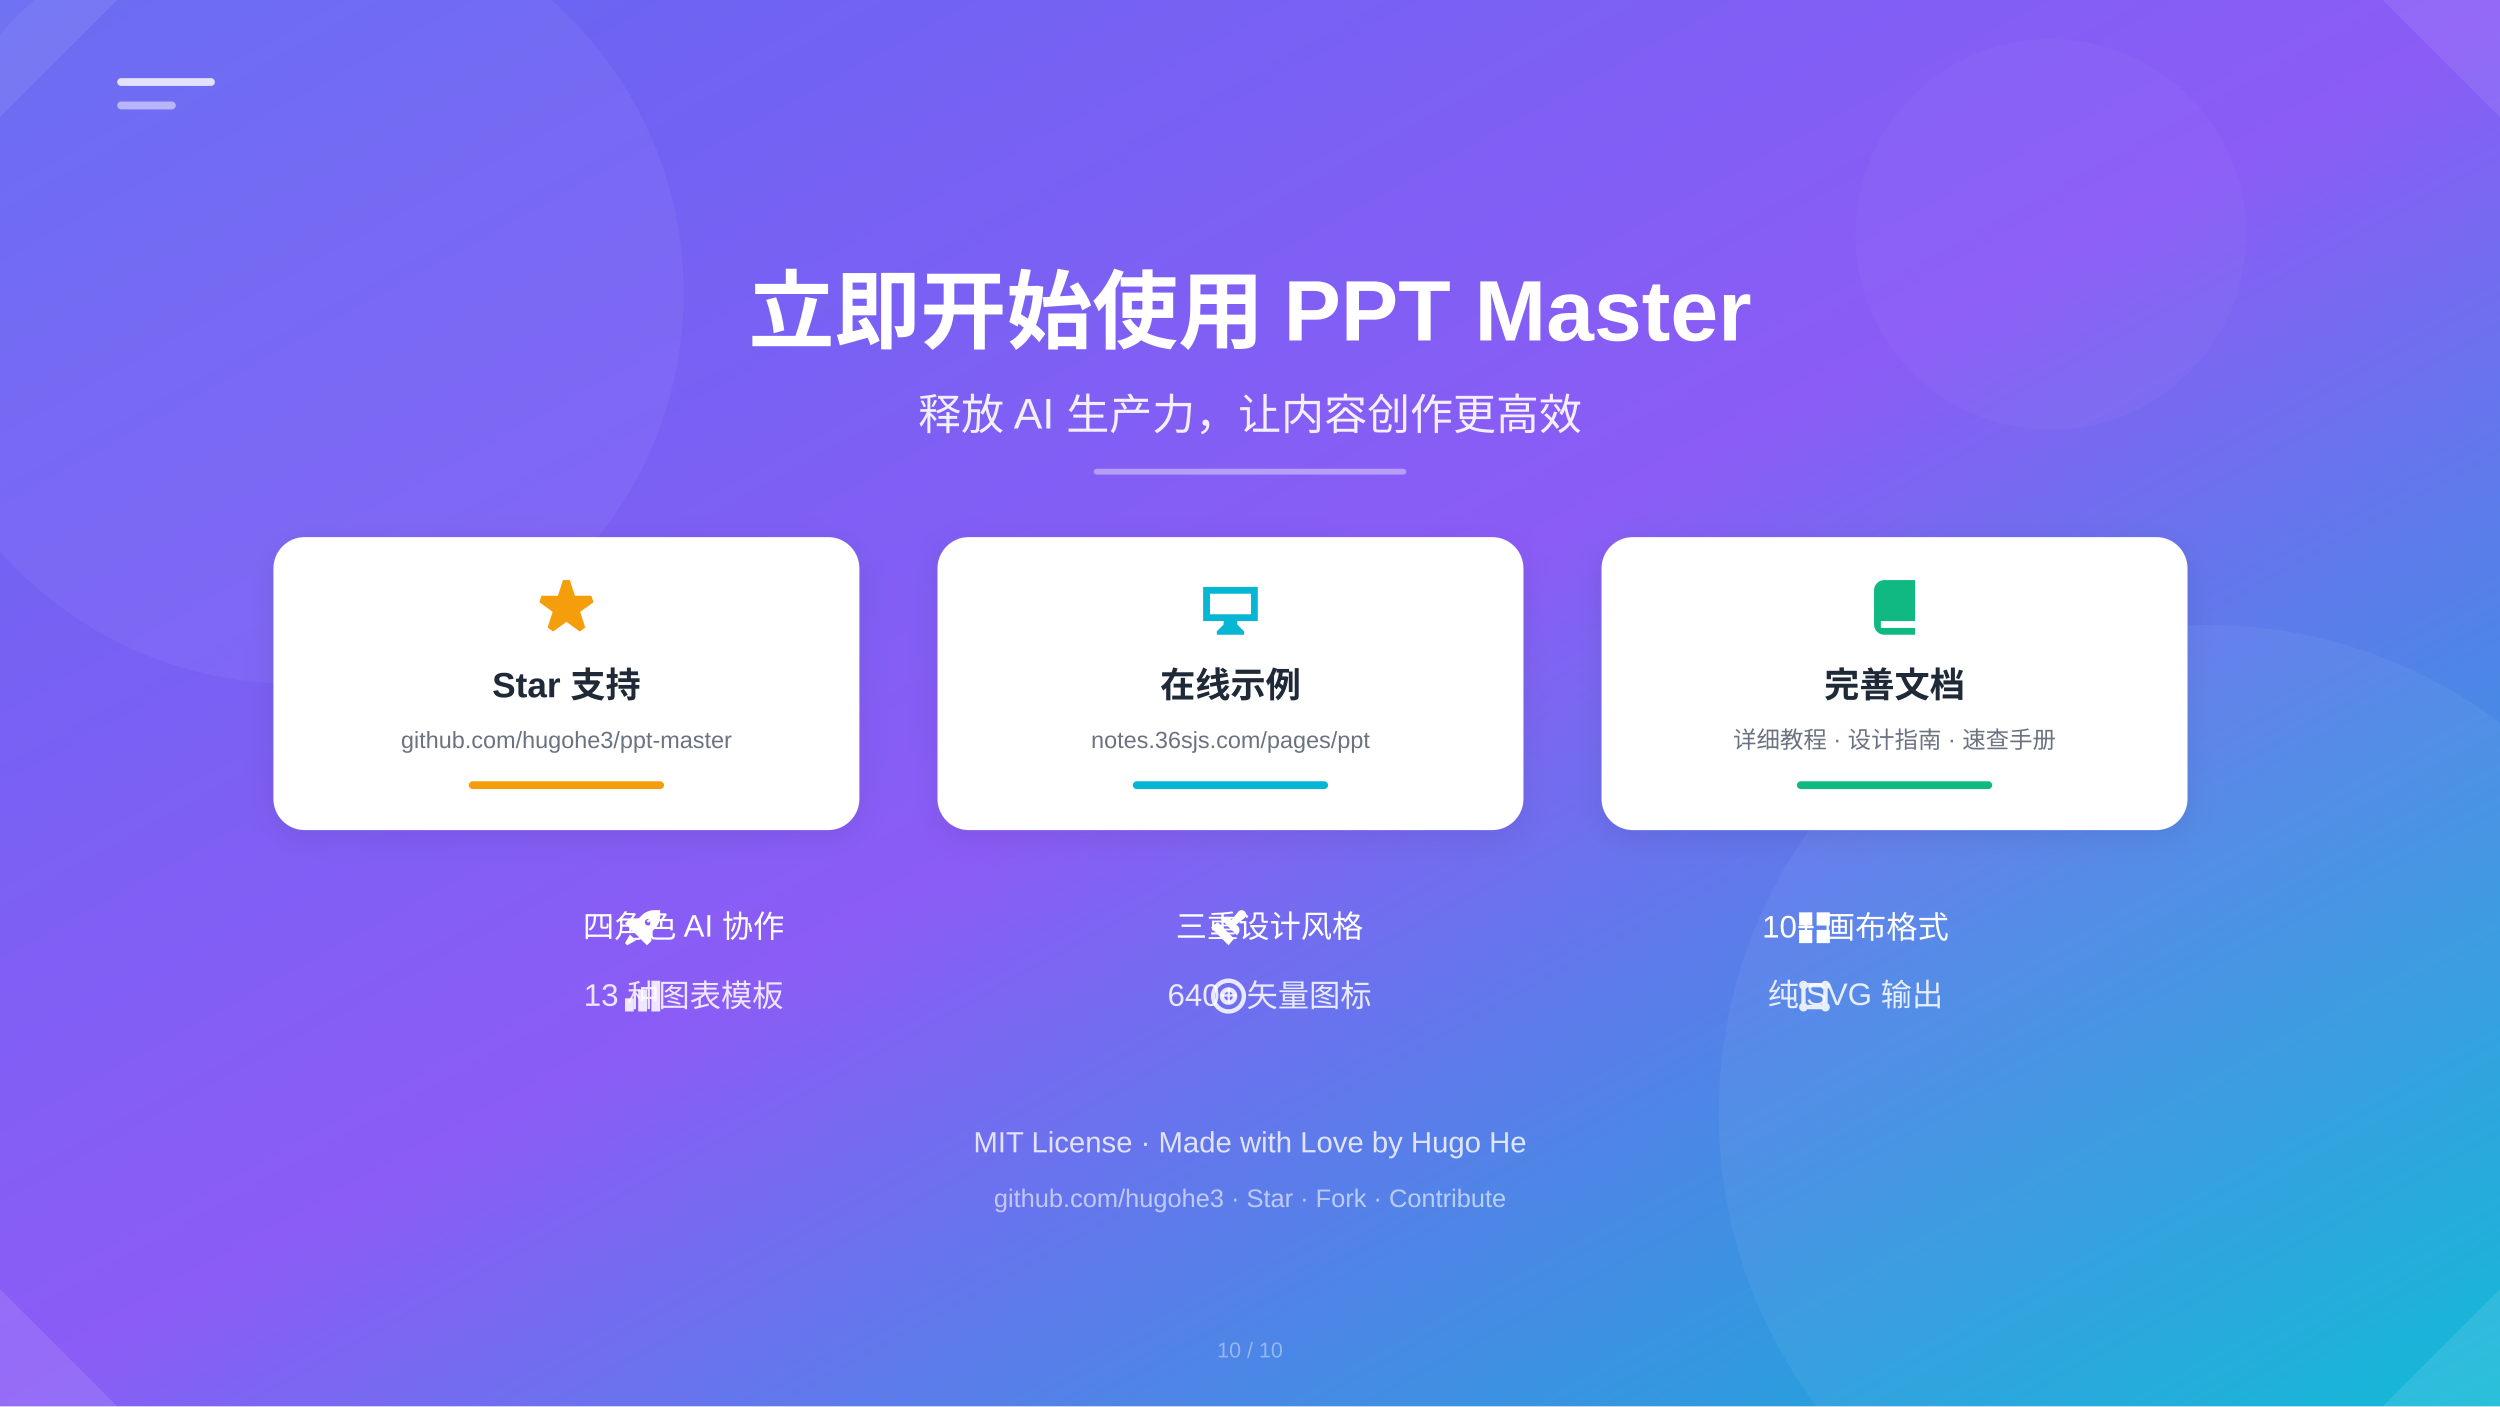
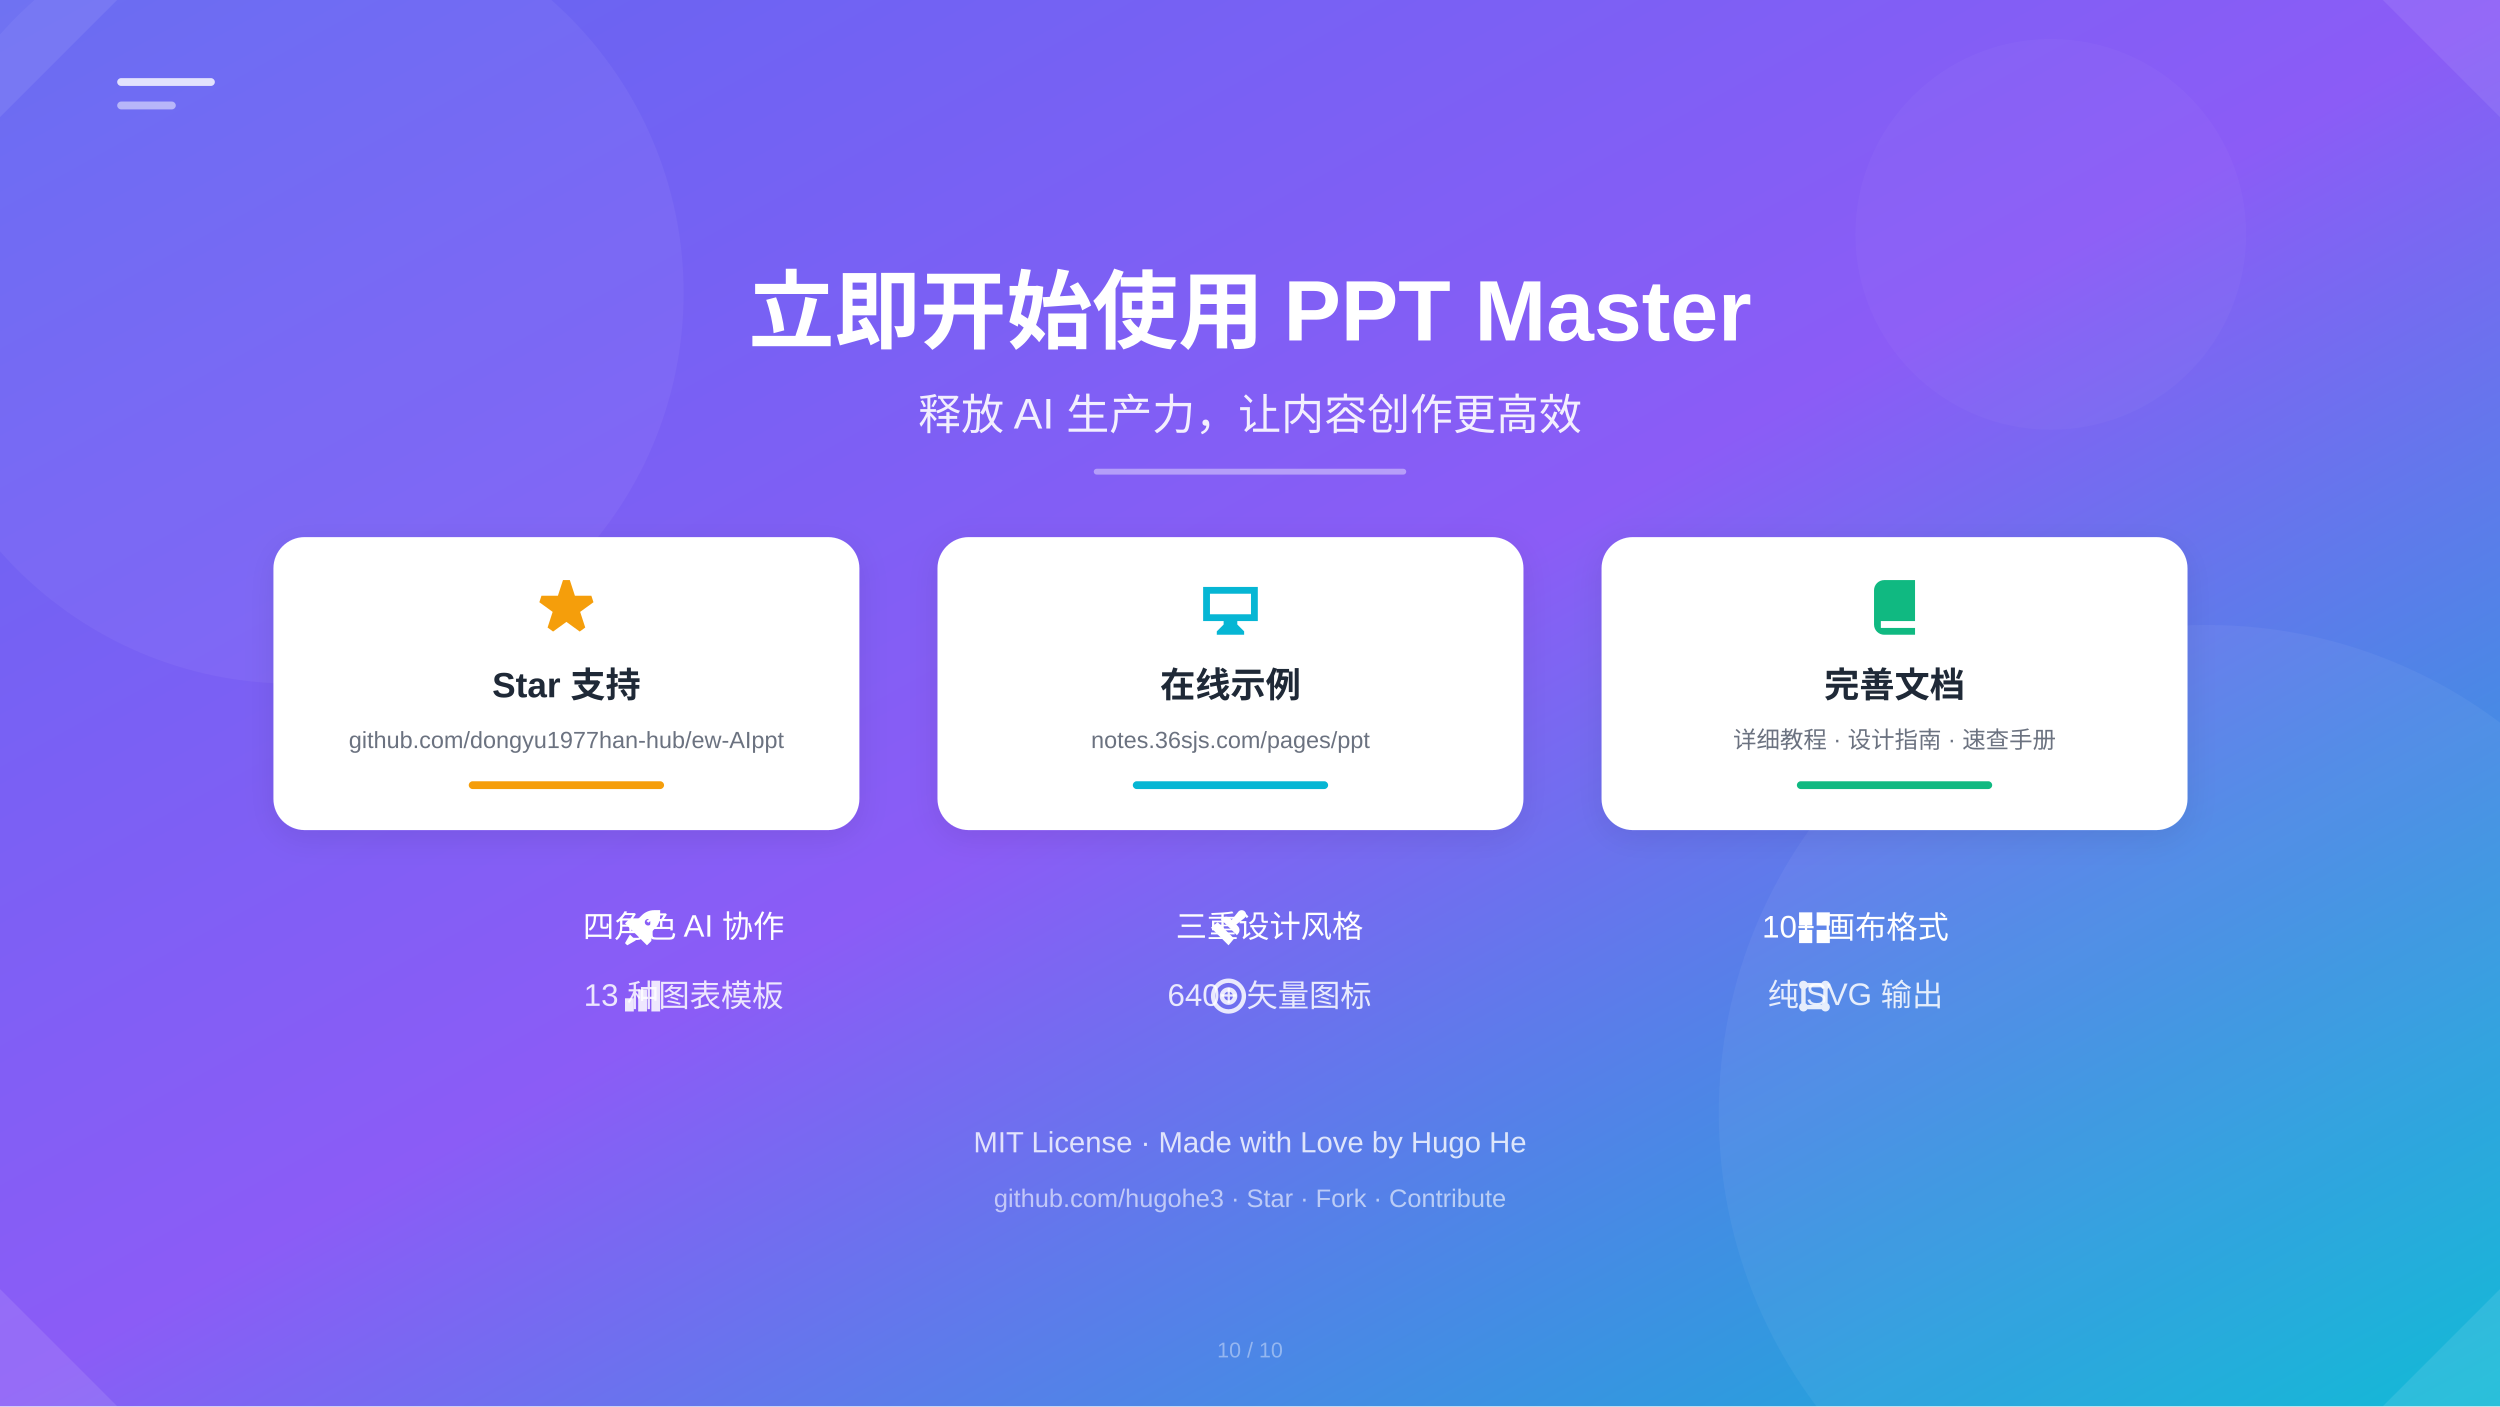
<svg xmlns="http://www.w3.org/2000/svg" viewBox="0 0 1280 720" width="1280" height="720">
  <defs>
    <linearGradient id="bgGradient" x1="0%" y1="0%" x2="100%" y2="100%">
      <stop offset="0%" stop-color="#6366F1" />
      <stop offset="50%" stop-color="#8B5CF6" />
      <stop offset="100%" stop-color="#06B6D4" />
    </linearGradient>
    <filter id="cardShadow" x="-15%" y="-15%" width="140%" height="140%">
      <feGaussianBlur in="SourceAlpha" stdDeviation="8" />
      <feOffset dx="0" dy="4" result="offsetBlur" />
      <feFlood flood-color="#000000" flood-opacity="0.08" result="shadowColor" />
      <feComposite in="shadowColor" in2="offsetBlur" operator="in" result="shadow" />
      <feMerge>
        <feMergeNode in="shadow" />
        <feMergeNode in="SourceGraphic" />
      </feMerge>
    </filter>
  </defs>
  <rect width="1280" height="720" fill="url(#bgGradient)" />
  <circle cx="150" cy="150" r="200" fill="#FFFFFF" fill-opacity="0.05" />
  <circle cx="1130" cy="570" r="250" fill="#FFFFFF" fill-opacity="0.05" />
  <circle cx="1050" cy="120" r="100" fill="#FFFFFF" fill-opacity="0.03" />
  <path fill="#FFFFFF" fill-opacity="0.8" d="M62,40 H108 A2,2 0 0 1 110,42 V42 A2,2 0 0 1 108,44 H62 A2,2 0 0 1 60,42 V42 A2,2 0 0 1 62,40 Z" />
  <path fill="#FFFFFF" fill-opacity="0.5" d="M62,52 H88 A2,2 0 0 1 90,54 V54 A2,2 0 0 1 88,56 H62 A2,2 0 0 1 60,54 V54 A2,2 0 0 1 62,52 Z" />
  <text x="640" y="175" font-family="Microsoft YaHei, Arial, sans-serif" font-size="44" font-weight="bold" text-anchor="middle" fill="#FFFFFF">立即开始使用 PPT Master</text>
  <text x="640" y="220" font-family="Microsoft YaHei, Arial, sans-serif" font-size="22" text-anchor="middle" fill="#FFFFFF" fill-opacity="0.9">释放 AI 生产力，让内容创作更高效</text>
  <path fill="#FFFFFF" fill-opacity="0.4" d="M561.50,240 H718.50 A1.50,1.50 0 0 1 720,241.50 V241.50 A1.50,1.50 0 0 1 718.50,243 H561.50 A1.50,1.50 0 0 1 560,241.50 V241.50 A1.50,1.50 0 0 1 561.50,240 Z" />
  <g transform="translate(140, 275)">
    <g filter="url(#cardShadow)">
      <path fill="#FFFFFF" d="M16,0 H284 A16,16 0 0 1 300,16 V134 A16,16 0 0 1 284,150 H16 A16,16 0 0 1 0,134 V16 A16,16 0 0 1 16,0 Z" />
    </g>
    <g transform="translate(136.0, 22.0) scale(1.75)" fill="#F59E0B">
      <path d="M9 0H7L5.513 4.577L0.701 4.577L0.083 6.479L3.976 9.308L2.489 13.884L4.107 15.06L8 12.231L11.893 15.06L13.511 13.884L12.024 9.308L15.918 6.479L15.299 4.577L10.487 4.577L9 0Z" />
    </g>
    <text x="150" y="82" font-family="Microsoft YaHei, Arial, sans-serif" font-size="18" font-weight="bold" text-anchor="middle" fill="#1F2937">Star 支持</text>
-     <text x="150" y="108" font-family="Arial, sans-serif" font-size="12" text-anchor="middle" fill="#6B7280">github.com/hugohe3/ppt-master</text>
+     <text x="150" y="108" font-family="Arial, sans-serif" font-size="12" text-anchor="middle" fill="#6B7280">github.com/dongyu1977han-hub/ew-AIppt</text>
    <path fill="#F59E0B" d="M102,125 H198 A2,2 0 0 1 200,127 V127 A2,2 0 0 1 198,129 H102 A2,2 0 0 1 100,127 V127 A2,2 0 0 1 102,125 Z" />
    <g transform="translate(340, 0)">
      <g filter="url(#cardShadow)">
        <path fill="#FFFFFF" d="M16,0 H284 A16,16 0 0 1 300,16 V134 A16,16 0 0 1 284,150 H16 A16,16 0 0 1 0,134 V16 A16,16 0 0 1 16,0 Z" />
      </g>
      <g transform="translate(136.0, 22.0) scale(1.75)" fill="#06B6D4">
        <path fill-rule="evenodd" clip-rule="evenodd" d="M0 2H16V12H10V13L12 15V16H4V15L6 13V12H0V2ZM2 4H14V10H2V4Z" />
      </g>
      <text x="150" y="82" font-family="Microsoft YaHei, Arial, sans-serif" font-size="18" font-weight="bold" text-anchor="middle" fill="#1F2937">在线示例</text>
      <text x="150" y="108" font-family="Arial, sans-serif" font-size="12" text-anchor="middle" fill="#6B7280">notes.36sjs.com/pages/ppt</text>
      <path fill="#06B6D4" d="M102,125 H198 A2,2 0 0 1 200,127 V127 A2,2 0 0 1 198,129 H102 A2,2 0 0 1 100,127 V127 A2,2 0 0 1 102,125 Z" />
    </g>
    <g transform="translate(680, 0)">
      <g filter="url(#cardShadow)">
        <path fill="#FFFFFF" d="M16,0 H284 A16,16 0 0 1 300,16 V134 A16,16 0 0 1 284,150 H16 A16,16 0 0 1 0,134 V16 A16,16 0 0 1 16,0 Z" />
      </g>
      <g transform="translate(136.0, 22.0) scale(1.75)" fill="#10B981">
        <path d="M5 0C3.343 0 2 1.343 2 3V13C2 14.657 3.343 16 5 16H14V14H4V12H14V0H5Z" />
      </g>
      <text x="150" y="82" font-family="Microsoft YaHei, Arial, sans-serif" font-size="18" font-weight="bold" text-anchor="middle" fill="#1F2937">完善文档</text>
      <text x="150" y="108" font-family="Microsoft YaHei, Arial, sans-serif" font-size="12" text-anchor="middle" fill="#6B7280">详细教程 · 设计指南 · 速查手册</text>
      <path fill="#10B981" d="M102,125 H198 A2,2 0 0 1 200,127 V127 A2,2 0 0 1 198,129 H102 A2,2 0 0 1 100,127 V127 A2,2 0 0 1 102,125 Z" />
    </g>
  </g>
  <g transform="translate(640, 480)" font-family="Microsoft YaHei, Arial, sans-serif" font-size="16" fill="#FFFFFF" text-anchor="middle">
    <g transform="translate(-320.0, -14.0) scale(1.125)" fill="#FFFFFF">
      <path fill-rule="evenodd" clip-rule="evenodd" d="M10 16L12 14V10L13.657 8.343C15.157 6.843 16 4.808 16 2.686V0H13.314C11.192 0 9.157 0.843 7.657 2.343L6 4H2L0 6L10 16ZM10.5 7C11.328 7 12 6.328 12 5.5C12 4.672 11.328 4 10.5 4C9.672 4 9 4.672 9 5.5C9 6.328 9.672 7 10.5 7Z" />
      <path d="M4.927 13.756L2.244 11.073L0 15L1 16L4.927 13.756Z" />
    </g>
    <text x="-290" y="0">四角色 AI 协作</text>
    <g transform="translate(-20.0, -14.0) scale(1.125)" fill="#FFFFFF">
      <path d="M9.444 4.444L12.392 0.76C12.776 0.28 13.358 0 13.974 0C15.093 0 16 0.907 16 2.026C16 2.642 15.72 3.224 15.24 3.608L11.556 6.556L12.245 7.245C12.729 7.729 13 8.384 13 9.067C13 9.67 12.789 10.254 12.403 10.717L11.825 11.41L4.59 4.175L5.283 3.597C5.746 3.211 6.33 3 6.933 3C7.616 3 8.271 3.271 8.755 3.755L9.444 4.444Z" />
      <path d="M0 8L3.047 5.461L10.539 12.953L8 16L0 8Z" />
    </g>
    <text x="10" y="0">三重设计风格</text>
    <g transform="translate(280.0, -14.0) scale(1.125)" fill="#FFFFFF">
      <path fill-rule="evenodd" clip-rule="evenodd" d="M7 1H1V7H7V1ZM7 9H1V15H7V9ZM9 1H15V7H9V1ZM15 9H9V15H15V9Z" />
    </g>
    <text x="310" y="0">10+ 画布格式</text>
  </g>
  <g transform="translate(640, 515)" font-family="Microsoft YaHei, Arial, sans-serif" font-size="16" fill="#FFFFFF" fill-opacity="0.85" text-anchor="middle">
    <g transform="translate(-320.0, -14.0) scale(1.125)" fill="#FFFFFF">
      <path d="M16 1H12V15H16V1Z" />
      <path d="M6 5H10V15H6V5Z" />
      <path d="M0 9H4V15H0V9Z" />
    </g>
    <text x="-290" y="0">13 种图表模板</text>
    <g transform="translate(-20.0, -14.0) scale(1.125)" fill="#FFFFFF">
      <path fill-rule="evenodd" clip-rule="evenodd" d="M8 4C5.791 4 4 5.791 4 8C4 10.209 5.791 12 8 12C10.209 12 12 10.209 12 8C12 5.791 10.209 4 8 4ZM6 8C6 6.895 6.895 6 8 6C9.105 6 10 6.895 10 8C10 9.105 9.105 10 8 10C6.895 10 6 9.105 6 8Z" />
      <path fill-rule="evenodd" clip-rule="evenodd" d="M8 0C3.582 0 0 3.582 0 8C0 12.418 3.582 16 8 16C12.418 16 16 12.418 16 8C16 3.582 12.418 0 8 0ZM2 8C2 4.686 4.686 2 8 2C11.314 2 14 4.686 14 8C14 11.314 11.314 14 8 14C4.686 14 2 11.314 2 8Z" />
    </g>
    <text x="10" y="0">640+ 矢量图标</text>
    <g transform="translate(280.0, -14.0) scale(1.125)" fill="#FFFFFF">
      <path fill-rule="evenodd" clip-rule="evenodd" d="M1 3C1 3.74 1.402 4.387 2 4.732L2 11.268C1.402 11.613 1 12.26 1 13C1 14.105 1.895 15 3 15C3.74 15 4.387 14.598 4.732 14H11.268C11.613 14.598 12.26 15 13 15C14.105 15 15 14.105 15 13C15 12.26 14.598 11.613 14 11.268V4.732C14.598 4.387 15 3.74 15 3C15 1.895 14.105 1 13 1C12.26 1 11.613 1.402 11.268 2H4.732C4.387 1.402 3.74 1 3 1C1.895 1 1 1.895 1 3ZM4.732 12H11.268C11.443 11.696 11.696 11.443 12 11.268V4.732C11.696 4.557 11.443 4.304 11.268 4H4.732C4.557 4.304 4.304 4.557 4 4.732L4 11.268C4.304 11.443 4.557 11.696 4.732 12Z" />
    </g>
    <text x="310" y="0">纯 SVG 输出</text>
  </g>
  <text x="640" y="590" font-family="Microsoft YaHei, Arial, sans-serif" font-size="15" text-anchor="middle" fill="#FFFFFF" fill-opacity="0.8">MIT License · Made with Love by Hugo He</text>
  <text x="640" y="618" font-family="Arial, sans-serif" font-size="13" text-anchor="middle" fill="#FFFFFF" fill-opacity="0.6">github.com/hugohe3 · Star · Fork · Contribute</text>
  <text x="640" y="695" font-family="Arial, sans-serif" font-size="11" text-anchor="middle" fill="#FFFFFF" fill-opacity="0.4">10 / 10</text>
  <polygon points="0,720 0,660 60,720" fill="#FFFFFF" fill-opacity="0.1" />
  <polygon points="1280,720 1280,660 1220,720" fill="#FFFFFF" fill-opacity="0.1" />
  <polygon points="0,0 0,60 60,0" fill="#FFFFFF" fill-opacity="0.08" />
  <polygon points="1280,0 1280,60 1220,0" fill="#FFFFFF" fill-opacity="0.08" />
</svg>
